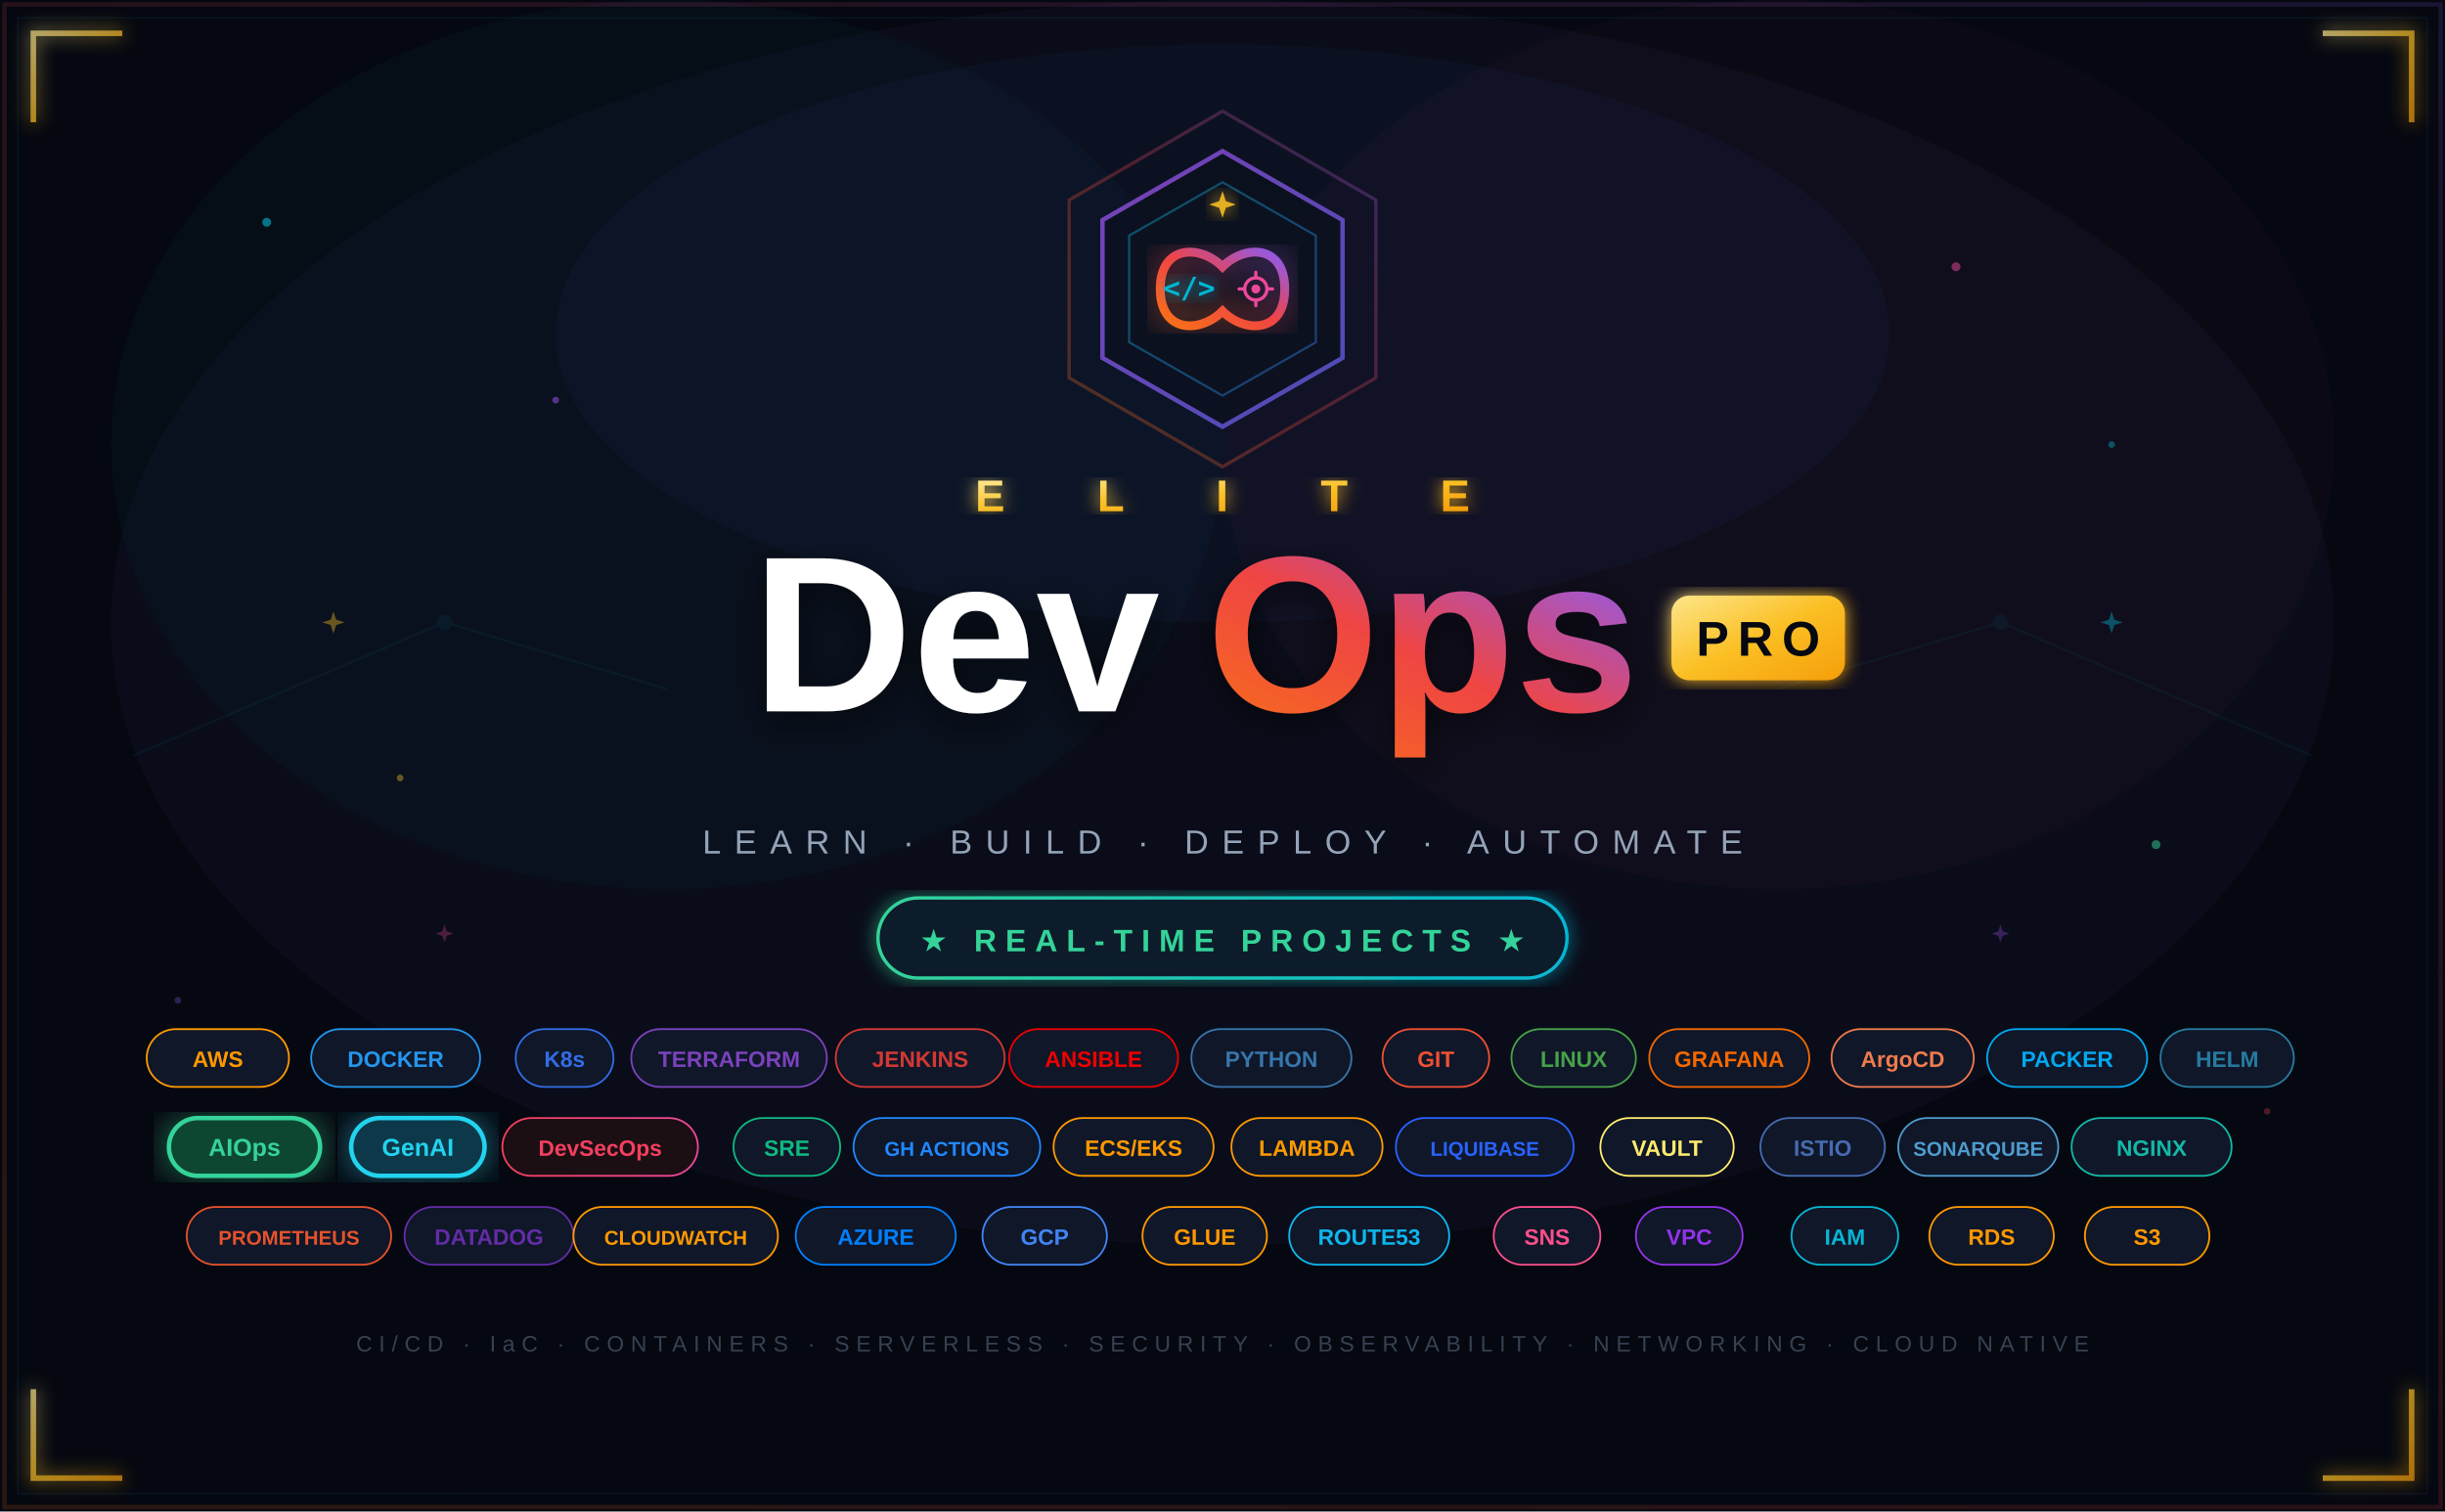
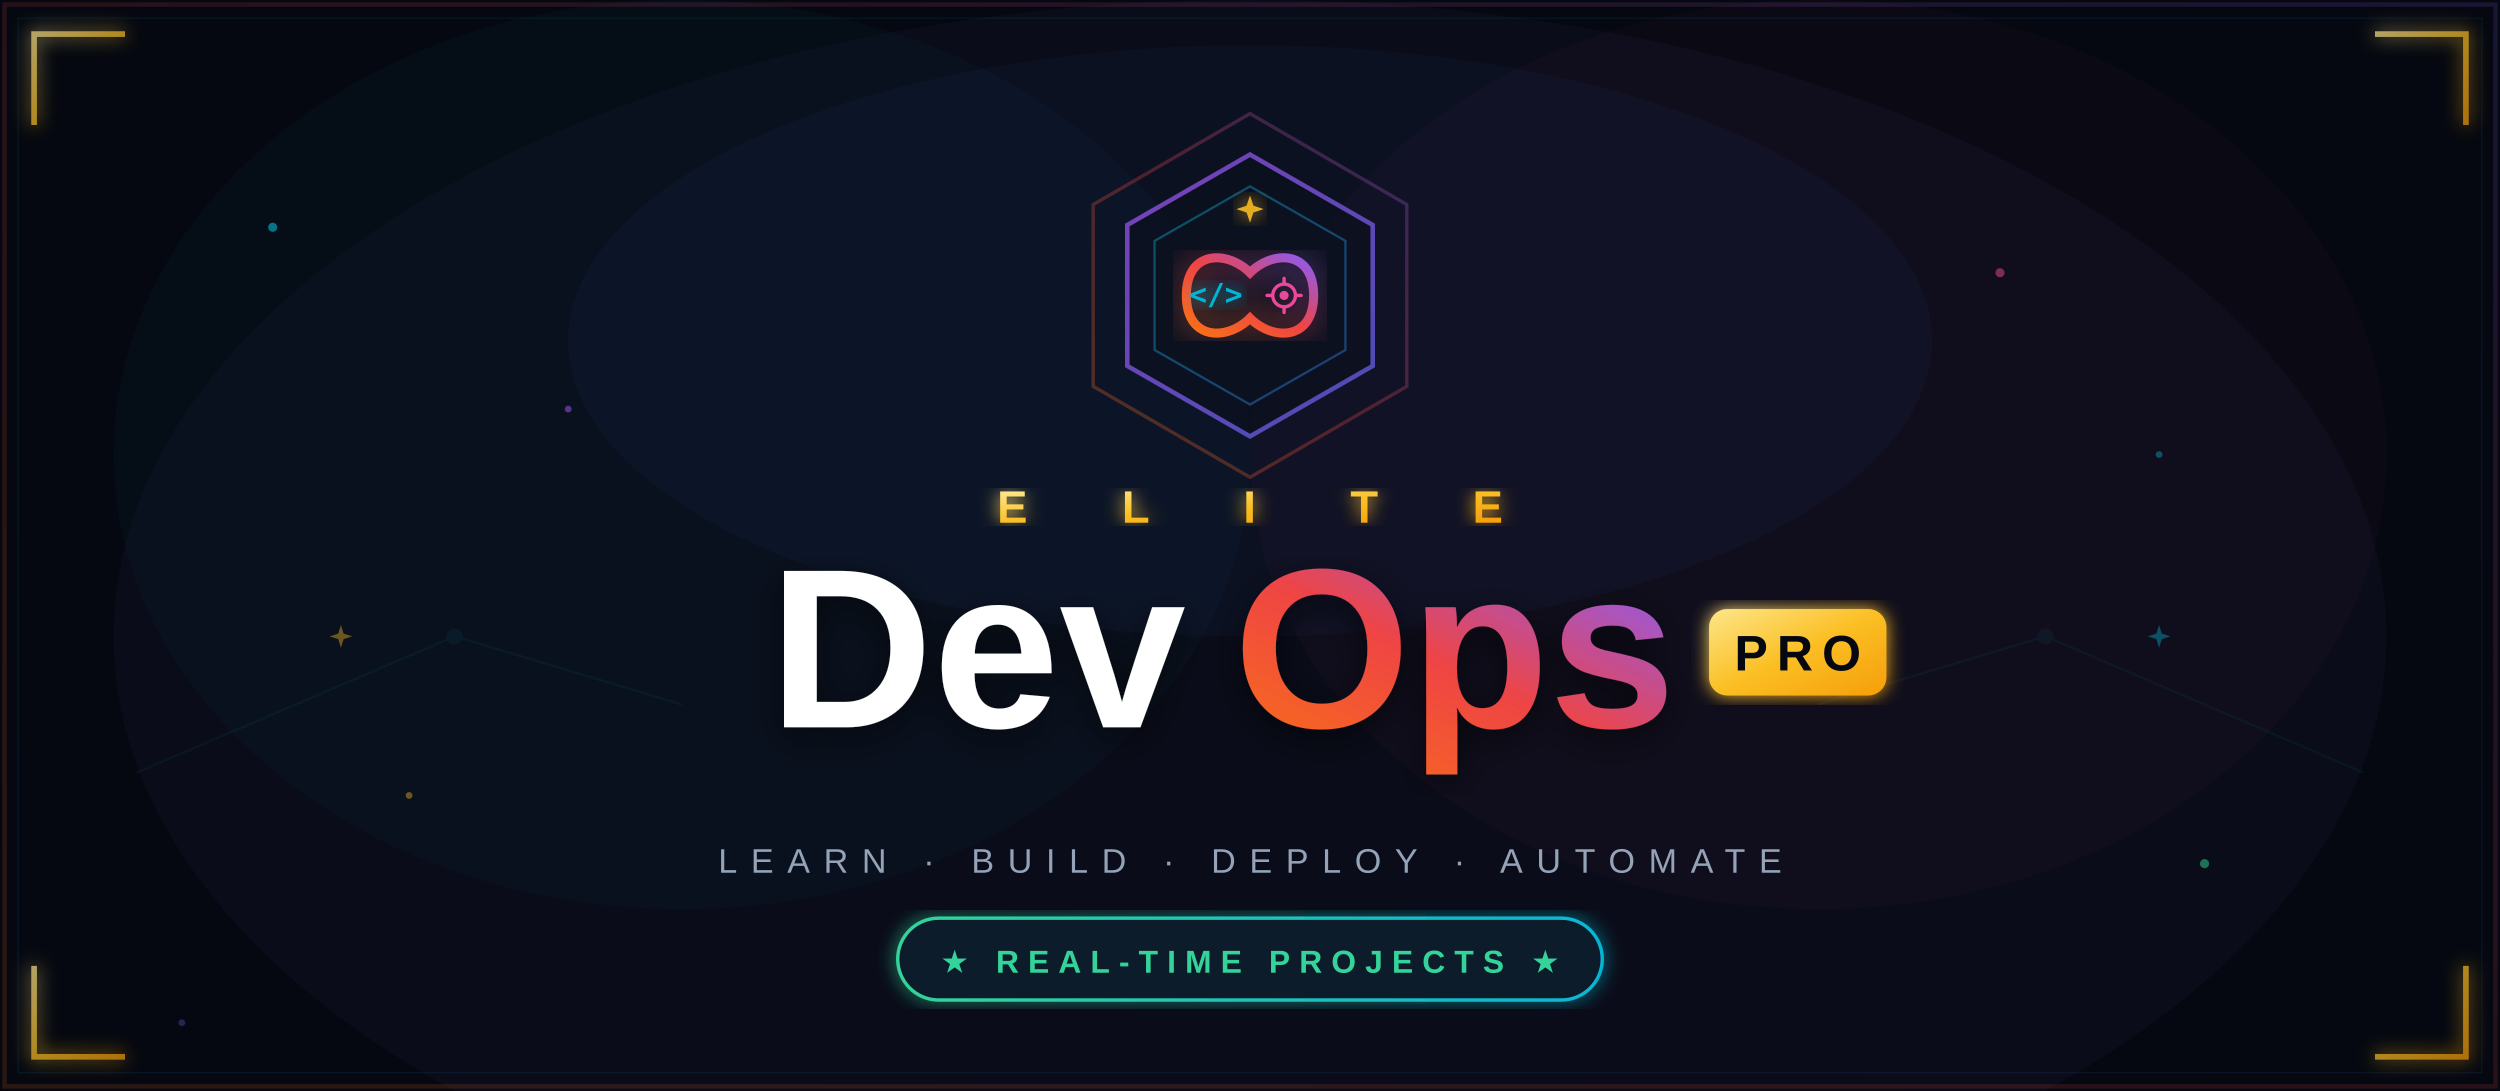
- <svg xmlns="http://www.w3.org/2000/svg" viewBox="0 0 1100 680" width="1100" height="680">
+ <svg xmlns="http://www.w3.org/2000/svg" viewBox="0 0 1100 480" width="1100" height="480">
  <defs>
    <linearGradient id="fireGrad" x1="0%" y1="100%" x2="100%" y2="0%">
      <stop offset="0%" stop-color="#F97316">
        <animate attributeName="stop-color" values="#F97316;#EF4444;#EC4899;#F97316" dur="4s" repeatCount="indefinite" />
      </stop>
      <stop offset="50%" stop-color="#EF4444">
        <animate attributeName="stop-color" values="#EF4444;#EC4899;#8B5CF6;#EF4444" dur="4s" repeatCount="indefinite" />
      </stop>
      <stop offset="100%" stop-color="#8B5CF6">
        <animate attributeName="stop-color" values="#8B5CF6;#3B82F6;#06B6D4;#8B5CF6" dur="4s" repeatCount="indefinite" />
      </stop>
    </linearGradient>
    <linearGradient id="cyberBlue" x1="0%" y1="0%" x2="100%" y2="100%">
      <stop offset="0%" stop-color="#06B6D4" />
      <stop offset="100%" stop-color="#3B82F6" />
    </linearGradient>
    <linearGradient id="neonPurple" x1="0%" y1="0%" x2="100%" y2="100%">
      <stop offset="0%" stop-color="#A855F7" />
      <stop offset="100%" stop-color="#6366F1" />
    </linearGradient>
    <linearGradient id="gold" x1="0%" y1="0%" x2="100%" y2="100%">
      <stop offset="0%" stop-color="#FDE68A" />
      <stop offset="50%" stop-color="#FBBF24" />
      <stop offset="100%" stop-color="#F59E0B" />
    </linearGradient>
    <linearGradient id="mintGlow" x1="0%" y1="0%" x2="100%" y2="0%">
      <stop offset="0%" stop-color="#34D399" />
      <stop offset="100%" stop-color="#06B6D4" />
    </linearGradient>
    <linearGradient id="hotPink" x1="0%" y1="0%" x2="100%" y2="0%">
      <stop offset="0%" stop-color="#F43F5E" />
      <stop offset="100%" stop-color="#EC4899" />
    </linearGradient>
    <filter id="bigGlow">
      <feGaussianBlur stdDeviation="8" result="b" />
      <feMerge>
        <feMergeNode in="b" />
        <feMergeNode in="SourceGraphic" />
      </feMerge>
    </filter>
    <filter id="softGlow">
      <feGaussianBlur stdDeviation="4" result="b" />
      <feMerge>
        <feMergeNode in="b" />
        <feMergeNode in="SourceGraphic" />
      </feMerge>
    </filter>
    <filter id="neonGlow">
      <feGaussianBlur stdDeviation="12" result="b" />
      <feMerge>
        <feMergeNode in="b" />
        <feMergeNode in="b" />
        <feMergeNode in="SourceGraphic" />
      </feMerge>
    </filter>
    <filter id="shadow">
      <feDropShadow dx="0" dy="4" stdDeviation="8" flood-color="#000" flood-opacity="0.6" />
    </filter>
    <clipPath id="hexClip">
      <polygon points="0,-72 62,-36 62,36 0,72 -62,36 -62,-36" />
    </clipPath>
  </defs>
  <rect width="1100" height="680" rx="0" fill="#050810" />
  <ellipse cx="550" cy="280" rx="500" ry="280" fill="#8B5CF6" opacity="0.04" />
  <ellipse cx="300" cy="200" rx="250" ry="200" fill="#06B6D4" opacity="0.03" />
  <ellipse cx="800" cy="200" rx="250" ry="200" fill="#EC4899" opacity="0.03" />
  <ellipse cx="550" cy="150" rx="300" ry="130" fill="#3B82F6" opacity="0.04" />
  <circle cx="120" cy="100" r="2" fill="#06B6D4" opacity="0.6">
    <animate attributeName="cy" values="100;90;100" dur="3s" repeatCount="indefinite" />
    <animate attributeName="opacity" values="0.6;1;0.6" dur="3s" repeatCount="indefinite" />
  </circle>
  <circle cx="250" cy="180" r="1.5" fill="#A855F7" opacity="0.5">
    <animate attributeName="cy" values="180;168;180" dur="4s" repeatCount="indefinite" />
  </circle>
  <circle cx="880" cy="120" r="2" fill="#EC4899" opacity="0.5">
    <animate attributeName="cy" values="120;108;120" dur="3.5s" repeatCount="indefinite" />
  </circle>
  <circle cx="950" cy="200" r="1.5" fill="#06B6D4" opacity="0.4">
    <animate attributeName="cy" values="200;190;200" dur="2.8s" repeatCount="indefinite" />
  </circle>
  <circle cx="180" cy="350" r="1.5" fill="#FBBF24" opacity="0.4">
    <animate attributeName="cy" values="350;340;350" dur="3.2s" repeatCount="indefinite" />
  </circle>
  <circle cx="970" cy="380" r="2" fill="#34D399" opacity="0.5">
    <animate attributeName="cy" values="380;370;380" dur="2.5s" repeatCount="indefinite" />
  </circle>
  <circle cx="80" cy="450" r="1.5" fill="#8B5CF6" opacity="0.3">
    <animate attributeName="cy" values="450;440;450" dur="4s" repeatCount="indefinite" />
  </circle>
  <circle cx="1020" cy="500" r="1.5" fill="#F43F5E" opacity="0.3">
    <animate attributeName="cy" values="500;492;500" dur="3s" repeatCount="indefinite" />
  </circle>
  <g opacity="0.06" stroke="#06B6D4" stroke-width="1">
    <line x1="60" y1="340" x2="200" y2="280" />
    <line x1="200" y1="280" x2="300" y2="310" />
    <line x1="900" y1="280" x2="1040" y2="340" />
    <line x1="800" y1="310" x2="900" y2="280" />
    <circle cx="200" cy="280" r="3" fill="#06B6D4" />
    <circle cx="900" cy="280" r="3" fill="#06B6D4" />
  </g>
  <g transform="translate(550, 130)">
    <g>
      <animateTransform attributeName="transform" type="rotate" from="0" to="360" dur="60s" repeatCount="indefinite" />
      <polygon points="0,-80 69,-40 69,40 0,80 -69,40 -69,-40" fill="none" stroke="url(#fireGrad)" stroke-width="1.5" opacity="0.3" />
    </g>
    <polygon points="0,-62 54,-31 54,31 0,62 -54,31 -54,-31" fill="#0A0F1C" stroke="url(#neonPurple)" stroke-width="2" opacity="0.7" />
    <polygon points="0,-48 42,-24 42,24 0,48 -42,24 -42,-24" fill="#0D1220" stroke="url(#cyberBlue)" stroke-width="1" opacity="0.4" />
    <g filter="url(#bigGlow)">
      <path d="M -28 0 C -28,-20 -10,-20 0,-10 C 10,-20 28,-20 28,0 C 28,20 10,20 0,10 C -10,20 -28,20 -28,0 Z" fill="none" stroke="url(#fireGrad)" stroke-width="4" stroke-linecap="round">
        <animate attributeName="stroke-dasharray" values="0,200;200,0" dur="3s" repeatCount="indefinite" />
      </path>
    </g>
    <text x="-15" y="4" font-family="'Consolas',monospace" font-size="13" fill="#06B6D4" text-anchor="middle" font-weight="bold" filter="url(#softGlow)">&lt;/&gt;</text>
    <g transform="translate(15, 0)">
      <circle cx="0" cy="0" r="5" fill="none" stroke="#EC4899" stroke-width="1.5" />
      <circle cx="0" cy="0" r="2" fill="#EC4899" />
      <g stroke="#EC4899" stroke-width="1.5" stroke-linecap="round">
        <line x1="0" y1="-7.5" x2="0" y2="-5.5" />
        <line x1="0" y1="5.5" x2="0" y2="7.5" />
        <line x1="-7.5" y1="0" x2="-5.5" y2="0" />
        <line x1="5.5" y1="0" x2="7.5" y2="0" />
      </g>
    </g>
    <g transform="translate(0, -38)" filter="url(#softGlow)" opacity="0.9">
      <polygon points="0,-6 1.5,-1.5 6,0 1.5,1.5 0,6 -1.5,1.5 -6,0 -1.5,-1.5" fill="#FBBF24">
        <animate attributeName="opacity" values="0.9;0.4;0.9" dur="2s" repeatCount="indefinite" />
      </polygon>
    </g>
  </g>
  <text x="550" y="230" text-anchor="middle" font-family="'Segoe UI',Arial,sans-serif" font-size="20" font-weight="800" letter-spacing="18" fill="url(#gold)" filter="url(#softGlow)">E L I T E</text>
  <g filter="url(#shadow)">
    <text x="430" y="320" text-anchor="middle" font-family="'Segoe UI',Arial,sans-serif" font-size="100" font-weight="900" fill="#FFFFFF">Dev</text>
    <text x="640" y="320" text-anchor="middle" font-family="'Segoe UI',Arial,sans-serif" font-size="100" font-weight="900" fill="url(#fireGrad)">Ops</text>
  </g>
  <line x1="555" y1="328" x2="728" y2="328" stroke="url(#fireGrad)" stroke-width="3" opacity="0.6" filter="url(#softGlow)" />
  <g transform="translate(752, 268)">
    <rect width="78" height="38" rx="8" fill="url(#gold)" filter="url(#softGlow)" />
    <rect width="78" height="38" rx="8" fill="url(#gold)" opacity="0.3">
      <animate attributeName="opacity" values="0.3;0.6;0.3" dur="2s" repeatCount="indefinite" />
    </rect>
    <text x="39" y="27" text-anchor="middle" font-family="'Segoe UI',Arial,sans-serif" font-size="22" font-weight="900" fill="#050810" letter-spacing="4">PRO</text>
  </g>
  <line x1="250" y1="348" x2="850" y2="348" stroke="url(#cyberBlue)" stroke-width="1" opacity="0.25" />
  <line x1="400" y1="348" x2="700" y2="348" stroke="url(#fireGrad)" stroke-width="2" opacity="0.5">
    <animate attributeName="x1" values="400;350;400" dur="3s" repeatCount="indefinite" />
    <animate attributeName="x2" values="700;750;700" dur="3s" repeatCount="indefinite" />
  </line>
  <text x="550" y="384" text-anchor="middle" font-family="'Segoe UI',Arial,sans-serif" font-size="15" font-weight="500" letter-spacing="6" fill="#94A3B8">LEARN  ·  BUILD  ·  DEPLOY  ·  AUTOMATE</text>
  <g transform="translate(550, 422)">
    <rect x="-155" y="-18" width="310" height="36" rx="18" fill="#0D1A2A" stroke="url(#mintGlow)" stroke-width="1.5" filter="url(#softGlow)" />
    <text x="0" y="6" text-anchor="middle" font-family="'Segoe UI',Arial,sans-serif" font-size="14" font-weight="700" letter-spacing="4" fill="#34D399">★  REAL-TIME PROJECTS  ★</text>
  </g>
-   <g transform="translate(550, 476)" font-family="'Segoe UI',Arial,sans-serif" font-size="10" font-weight="700" text-anchor="middle">
-     <g transform="translate(-452,0)">
-       <rect x="-32" y="-13" width="64" height="26" rx="13" fill="#0F1729" stroke="#FF9900" stroke-width="0.8" />
-       <text y="4" fill="#FF9900">AWS</text>
-     </g>
-     <g transform="translate(-372,0)">
-       <rect x="-38" y="-13" width="76" height="26" rx="13" fill="#0F1729" stroke="#2496ED" stroke-width="0.8" />
-       <text y="4" fill="#2496ED">DOCKER</text>
-     </g>
-     <g transform="translate(-296,0)">
-       <rect x="-22" y="-13" width="44" height="26" rx="13" fill="#0F1729" stroke="#326CE5" stroke-width="0.8" />
-       <text y="4" fill="#326CE5">K8s</text>
-     </g>
-     <g transform="translate(-222,0)">
-       <rect x="-44" y="-13" width="88" height="26" rx="13" fill="#0F1729" stroke="#7B42BC" stroke-width="0.8" />
-       <text y="4" fill="#7B42BC">TERRAFORM</text>
-     </g>
-     <g transform="translate(-136,0)">
-       <rect x="-38" y="-13" width="76" height="26" rx="13" fill="#0F1729" stroke="#D33833" stroke-width="0.8" />
-       <text y="4" fill="#D33833">JENKINS</text>
-     </g>
-     <g transform="translate(-58,0)">
-       <rect x="-38" y="-13" width="76" height="26" rx="13" fill="#0F1729" stroke="#EE0000" stroke-width="0.8" />
-       <text y="4" fill="#EE0000">ANSIBLE</text>
-     </g>
-     <g transform="translate(22,0)">
-       <rect x="-36" y="-13" width="72" height="26" rx="13" fill="#0F1729" stroke="#3776AB" stroke-width="0.8" />
-       <text y="4" fill="#3776AB">PYTHON</text>
-     </g>
-     <g transform="translate(96,0)">
-       <rect x="-24" y="-13" width="48" height="26" rx="13" fill="#0F1729" stroke="#F05032" stroke-width="0.8" />
-       <text y="4" fill="#F05032">GIT</text>
-     </g>
-     <g transform="translate(158,0)">
-       <rect x="-28" y="-13" width="56" height="26" rx="13" fill="#0F1729" stroke="#47A248" stroke-width="0.8" />
-       <text y="4" fill="#47A248">LINUX</text>
-     </g>
-     <g transform="translate(228,0)">
-       <rect x="-36" y="-13" width="72" height="26" rx="13" fill="#0F1729" stroke="#F46800" stroke-width="0.8" />
-       <text y="4" fill="#F46800">GRAFANA</text>
-     </g>
-     <g transform="translate(306,0)">
-       <rect x="-32" y="-13" width="64" height="26" rx="13" fill="#0F1729" stroke="#EF7B4D" stroke-width="0.8" />
-       <text y="4" fill="#EF7B4D">ArgoCD</text>
-     </g>
-     <g transform="translate(380,0)">
-       <rect x="-36" y="-13" width="72" height="26" rx="13" fill="#0F1729" stroke="#02A8EF" stroke-width="0.8" />
-       <text y="4" fill="#02A8EF">PACKER</text>
-     </g>
-     <g transform="translate(452,0)">
-       <rect x="-30" y="-13" width="60" height="26" rx="13" fill="#0F1729" stroke="#277A9F" stroke-width="0.8" />
-       <text y="4" fill="#277A9F">HELM</text>
-     </g>
-   </g>
-   <g transform="translate(550, 516)" font-family="'Segoe UI',Arial,sans-serif" font-size="10" font-weight="700" text-anchor="middle">
-     <g transform="translate(-440,0)" filter="url(#bigGlow)">
-       <rect x="-34" y="-13" width="68" height="26" rx="13" fill="#0A2E1F" stroke="#34D399" stroke-width="2" />
-       <rect x="-34" y="-13" width="68" height="26" rx="13" fill="#34D399" opacity="0.15" />
-       <text y="4" fill="#34D399" font-weight="900" font-size="11">AIOps</text>
-     </g>
-     <g transform="translate(-362,0)" filter="url(#bigGlow)">
-       <rect x="-30" y="-13" width="60" height="26" rx="13" fill="#0A1E2E" stroke="#22D3EE" stroke-width="2" />
-       <rect x="-30" y="-13" width="60" height="26" rx="13" fill="#22D3EE" opacity="0.15" />
-       <text y="4" fill="#22D3EE" font-weight="900" font-size="11">GenAI</text>
-     </g>
-     <g transform="translate(-280,0)">
-       <rect x="-44" y="-13" width="88" height="26" rx="13" fill="#1C0F14" stroke="url(#hotPink)" stroke-width="0.8" />
-       <text y="4" fill="#F43F5E">DevSecOps</text>
-     </g>
-     <g transform="translate(-196,0)">
-       <rect x="-24" y="-13" width="48" height="26" rx="13" fill="#0F1729" stroke="#10B981" stroke-width="0.8" />
-       <text y="4" fill="#10B981">SRE</text>
-     </g>
-     <g transform="translate(-124,0)">
-       <rect x="-42" y="-13" width="84" height="26" rx="13" fill="#0F1729" stroke="#2088FF" stroke-width="0.8" />
-       <text y="4" fill="#2088FF" font-size="9">GH ACTIONS</text>
-     </g>
-     <g transform="translate(-40,0)">
-       <rect x="-36" y="-13" width="72" height="26" rx="13" fill="#0F1729" stroke="#FF9900" stroke-width="0.8" />
-       <text y="4" fill="#FF9900">ECS/EKS</text>
-     </g>
-     <g transform="translate(38,0)">
-       <rect x="-34" y="-13" width="68" height="26" rx="13" fill="#0F1729" stroke="#FF9900" stroke-width="0.8" />
-       <text y="4" fill="#FF9900">LAMBDA</text>
-     </g>
-     <g transform="translate(118,0)">
-       <rect x="-40" y="-13" width="80" height="26" rx="13" fill="#0F1729" stroke="#2962FF" stroke-width="0.8" />
-       <text y="4" fill="#2962FF" font-size="9">LIQUIBASE</text>
-     </g>
-     <g transform="translate(200,0)">
-       <rect x="-30" y="-13" width="60" height="26" rx="13" fill="#0F1729" stroke="#FFEC6E" stroke-width="0.8" />
-       <text y="4" fill="#FFEC6E">VAULT</text>
-     </g>
-     <g transform="translate(270,0)">
-       <rect x="-28" y="-13" width="56" height="26" rx="13" fill="#0F1729" stroke="#466BB0" stroke-width="0.8" />
-       <text y="4" fill="#466BB0">ISTIO</text>
-     </g>
-     <g transform="translate(340,0)">
-       <rect x="-36" y="-13" width="72" height="26" rx="13" fill="#0F1729" stroke="#4E9BCD" stroke-width="0.8" />
-       <text y="4" fill="#4E9BCD" font-size="9">SONARQUBE</text>
-     </g>
-     <g transform="translate(418,0)">
-       <rect x="-36" y="-13" width="72" height="26" rx="13" fill="#0F1729" stroke="#14B8A6" stroke-width="0.8" />
-       <text y="4" fill="#14B8A6">NGINX</text>
-     </g>
-   </g>
-   <g transform="translate(550, 556)" font-family="'Segoe UI',Arial,sans-serif" font-size="10" font-weight="700" text-anchor="middle">
-     <g transform="translate(-420,0)">
-       <rect x="-46" y="-13" width="92" height="26" rx="13" fill="#0F1729" stroke="#E6522C" stroke-width="0.8" />
-       <text y="4" fill="#E6522C" font-size="9">PROMETHEUS</text>
-     </g>
-     <g transform="translate(-330,0)">
-       <rect x="-38" y="-13" width="76" height="26" rx="13" fill="#0F1729" stroke="#632CA6" stroke-width="0.8" />
-       <text y="4" fill="#632CA6">DATADOG</text>
-     </g>
-     <g transform="translate(-246,0)">
-       <rect x="-46" y="-13" width="92" height="26" rx="13" fill="#0F1729" stroke="#FF9900" stroke-width="0.8" />
-       <text y="4" fill="#FF9900" font-size="9">CLOUDWATCH</text>
-     </g>
-     <g transform="translate(-156,0)">
-       <rect x="-36" y="-13" width="72" height="26" rx="13" fill="#0F1729" stroke="#0080FF" stroke-width="0.8" />
-       <text y="4" fill="#0080FF">AZURE</text>
-     </g>
-     <g transform="translate(-80,0)">
-       <rect x="-28" y="-13" width="56" height="26" rx="13" fill="#0F1729" stroke="#4285F4" stroke-width="0.8" />
-       <text y="4" fill="#4285F4">GCP</text>
-     </g>
-     <g transform="translate(-8,0)">
-       <rect x="-28" y="-13" width="56" height="26" rx="13" fill="#0F1729" stroke="#FF9900" stroke-width="0.8" />
-       <text y="4" fill="#FF9900">GLUE</text>
-     </g>
-     <g transform="translate(66,0)">
-       <rect x="-36" y="-13" width="72" height="26" rx="13" fill="#0F1729" stroke="#0DB7ED" stroke-width="0.8" />
-       <text y="4" fill="#0DB7ED">ROUTE53</text>
-     </g>
-     <g transform="translate(146,0)">
-       <rect x="-24" y="-13" width="48" height="26" rx="13" fill="#0F1729" stroke="#FF4F8B" stroke-width="0.8" />
-       <text y="4" fill="#FF4F8B">SNS</text>
-     </g>
-     <g transform="translate(210,0)">
-       <rect x="-24" y="-13" width="48" height="26" rx="13" fill="#0F1729" stroke="#9333EA" stroke-width="0.8" />
-       <text y="4" fill="#9333EA">VPC</text>
-     </g>
-     <g transform="translate(280,0)">
-       <rect x="-24" y="-13" width="48" height="26" rx="13" fill="#0F1729" stroke="#06B6D4" stroke-width="0.8" />
-       <text y="4" fill="#06B6D4">IAM</text>
-     </g>
-     <g transform="translate(346,0)">
-       <rect x="-28" y="-13" width="56" height="26" rx="13" fill="#0F1729" stroke="#FF9900" stroke-width="0.8" />
-       <text y="4" fill="#FF9900">RDS</text>
-     </g>
-     <g transform="translate(416,0)">
-       <rect x="-28" y="-13" width="56" height="26" rx="13" fill="#0F1729" stroke="#FF9900" stroke-width="0.8" />
-       <text y="4" fill="#FF9900">S3</text>
-     </g>
-   </g>
-   <text x="550" y="608" text-anchor="middle" font-family="'Segoe UI',Arial,sans-serif" font-size="10" font-weight="500" letter-spacing="3" fill="#374151">CI/CD  ·  IaC  ·  CONTAINERS  ·  SERVERLESS  ·  SECURITY  ·  OBSERVABILITY  ·  NETWORKING  ·  CLOUD NATIVE</text>
-   <rect x="2" y="2" width="1096" height="676" rx="0" fill="none" stroke="url(#fireGrad)" stroke-width="2" opacity="0.15">
+   <rect x="2" y="2" width="1096" height="476" rx="0" fill="none" stroke="url(#fireGrad)" stroke-width="2" opacity="0.15">
    <animate attributeName="opacity" values="0.15;0.3;0.15" dur="3s" repeatCount="indefinite" />
  </rect>
-   <rect x="8" y="8" width="1084" height="664" rx="0" fill="none" stroke="url(#cyberBlue)" stroke-width="0.5" opacity="0.1" />
+   <rect x="8" y="8" width="1084" height="464" rx="0" fill="none" stroke="url(#cyberBlue)" stroke-width="0.5" opacity="0.1" />
  <g filter="url(#softGlow)" opacity="0.7">
    <path d="M 15 55 L 15 15 L 55 15" fill="none" stroke="url(#gold)" stroke-width="2.5" />
    <path d="M 1045 15 L 1085 15 L 1085 55" fill="none" stroke="url(#gold)" stroke-width="2.5" />
-     <path d="M 15 625 L 15 665 L 55 665" fill="none" stroke="url(#gold)" stroke-width="2.5" />
-     <path d="M 1045 665 L 1085 665 L 1085 625" fill="none" stroke="url(#gold)" stroke-width="2.5" />
+     <path d="M 15 425 L 15 465 L 55 465" fill="none" stroke="url(#gold)" stroke-width="2.5" />
+     <path d="M 1045 465 L 1085 465 L 1085 425" fill="none" stroke="url(#gold)" stroke-width="2.5" />
  </g>
  <g transform="translate(150, 280)" opacity="0.4">
    <polygon points="0,-5 1.2,-1.2 5,0 1.2,1.2 0,5 -1.2,1.2 -5,0 -1.2,-1.2" fill="#FBBF24">
      <animateTransform attributeName="transform" type="rotate" from="0" to="360" dur="6s" repeatCount="indefinite" />
    </polygon>
  </g>
  <g transform="translate(950, 280)" opacity="0.4">
    <polygon points="0,-5 1.2,-1.2 5,0 1.2,1.2 0,5 -1.2,1.2 -5,0 -1.2,-1.2" fill="#06B6D4">
      <animateTransform attributeName="transform" type="rotate" from="0" to="360" dur="8s" repeatCount="indefinite" />
    </polygon>
  </g>
-   <g transform="translate(200, 420)" opacity="0.3">
-     <polygon points="0,-4 1,-1 4,0 1,1 0,4 -1,1 -4,0 -1,-1" fill="#EC4899">
-       <animateTransform attributeName="transform" type="rotate" from="0" to="360" dur="5s" repeatCount="indefinite" />
-     </polygon>
-   </g>
-   <g transform="translate(900, 420)" opacity="0.3">
-     <polygon points="0,-4 1,-1 4,0 1,1 0,4 -1,1 -4,0 -1,-1" fill="#A855F7">
-       <animateTransform attributeName="transform" type="rotate" from="0" to="360" dur="7s" repeatCount="indefinite" />
-     </polygon>
-   </g>
</svg>
